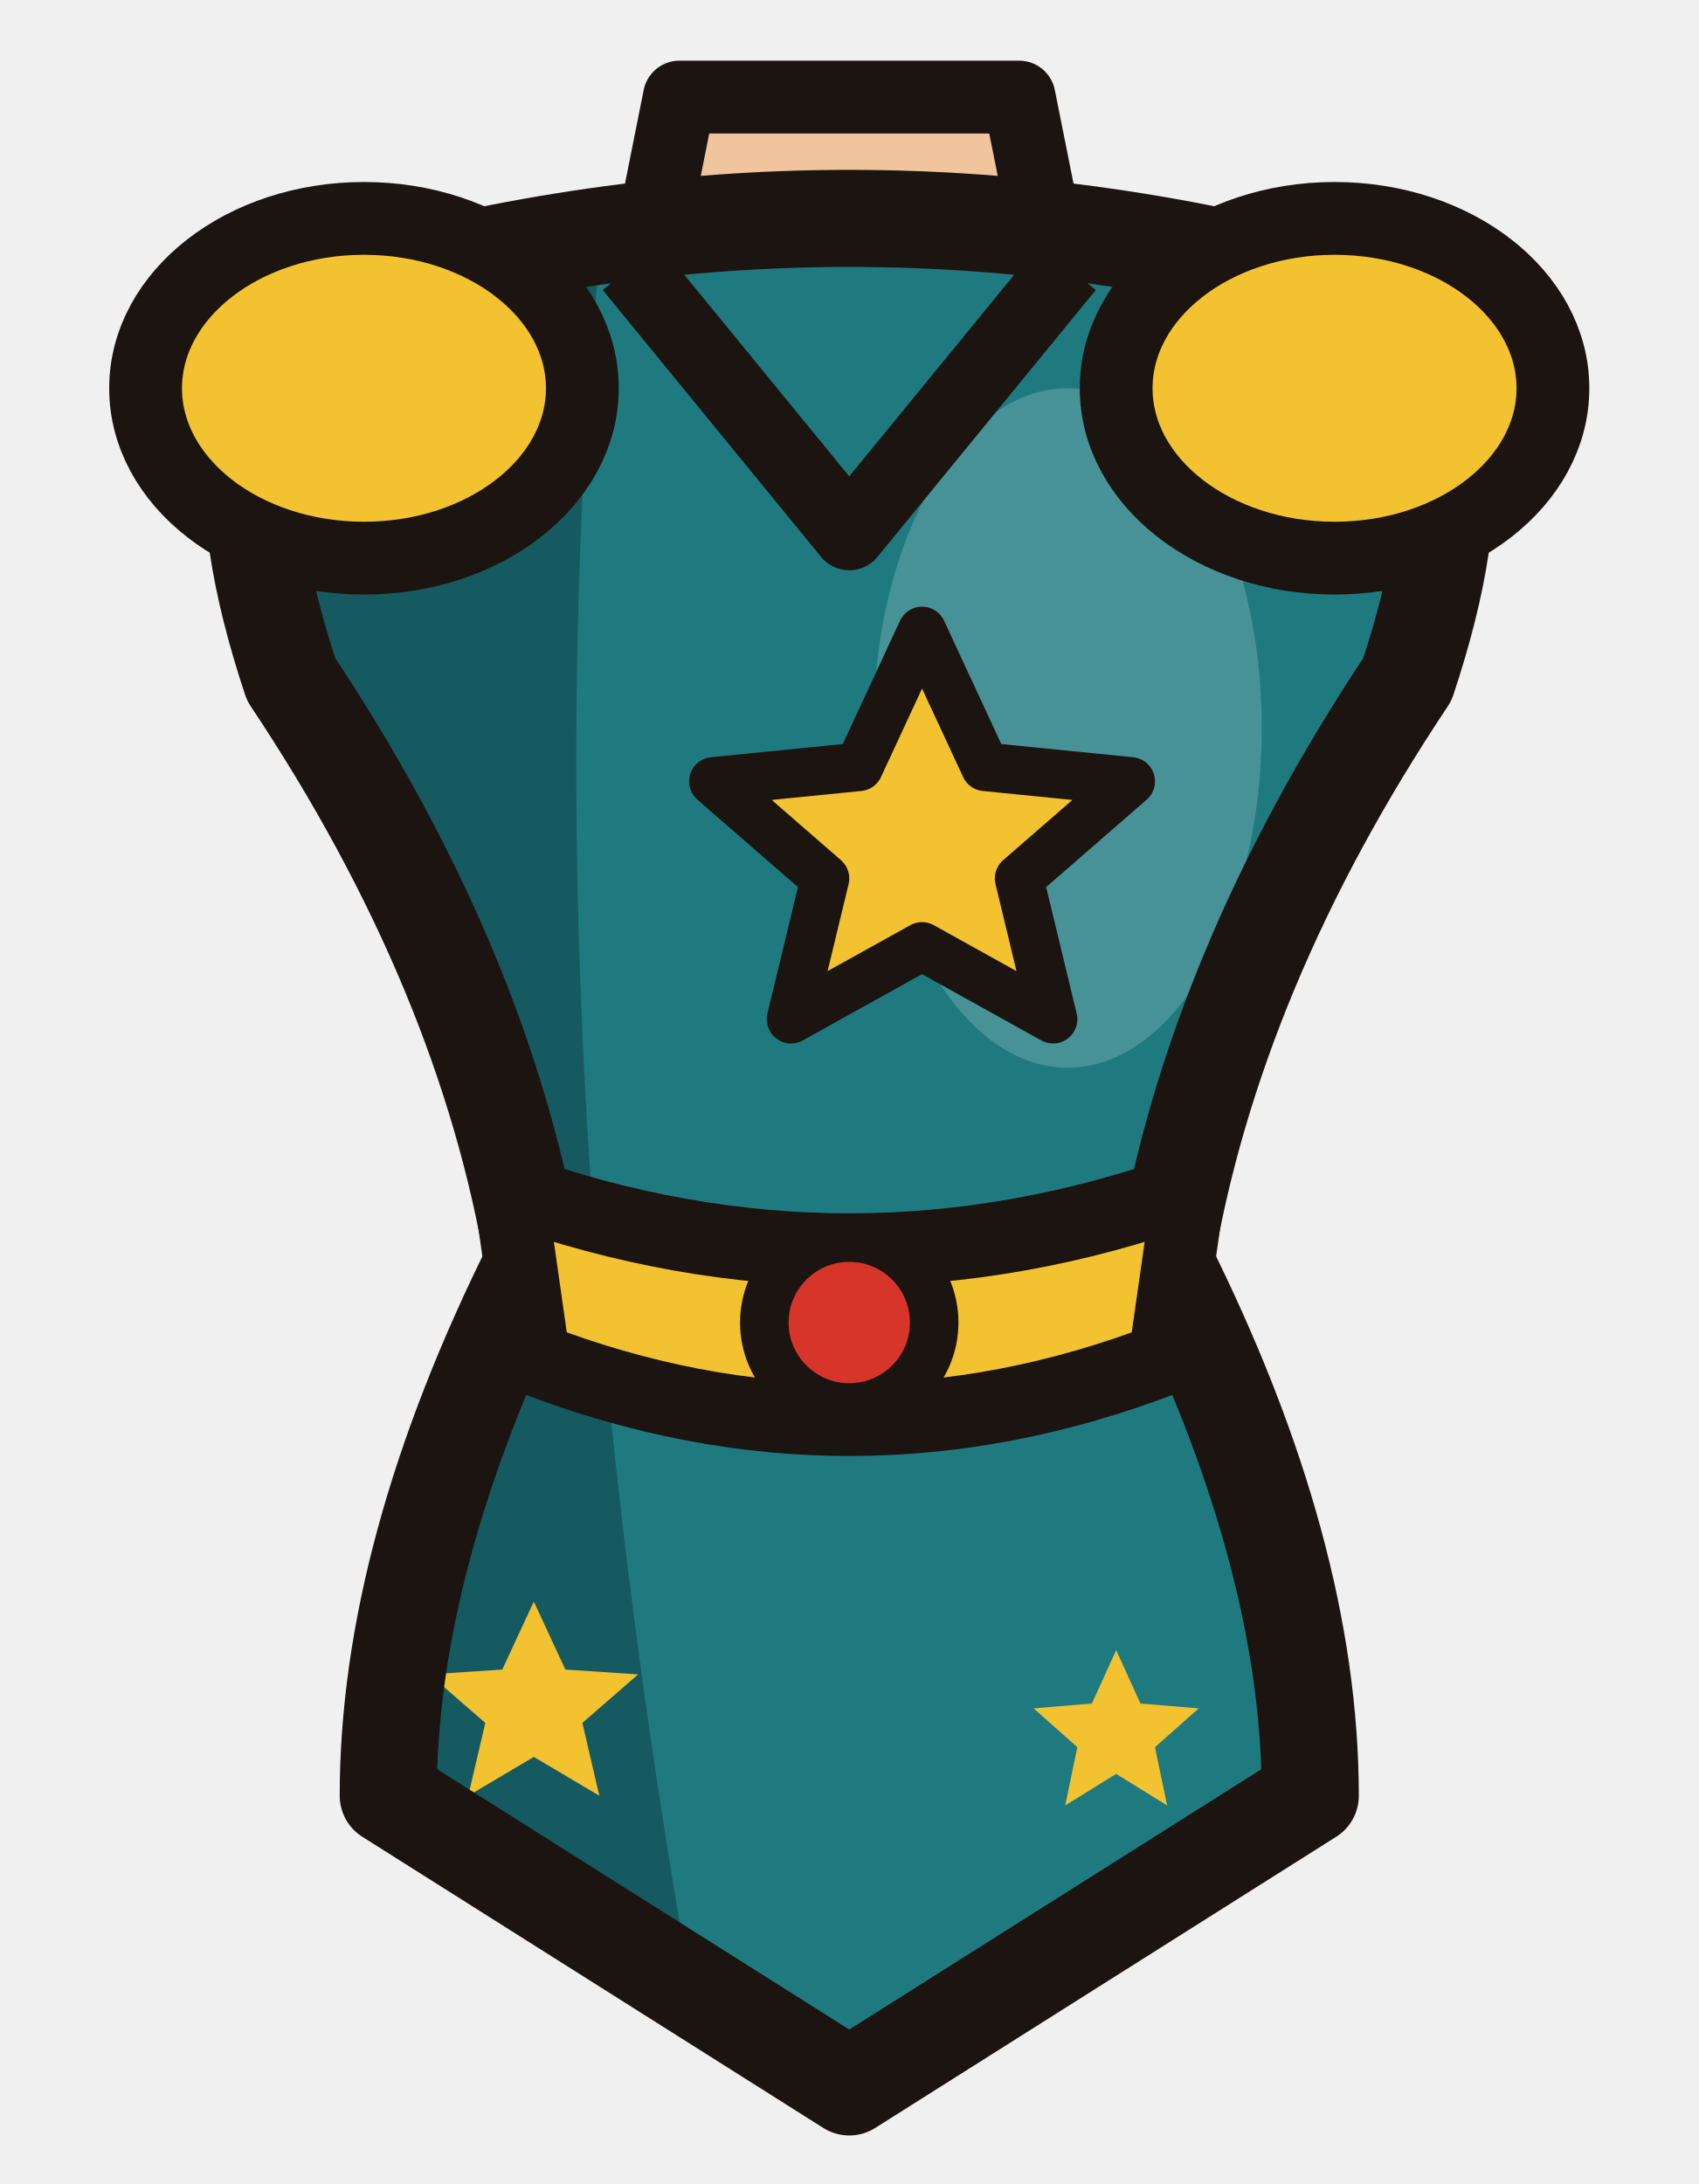
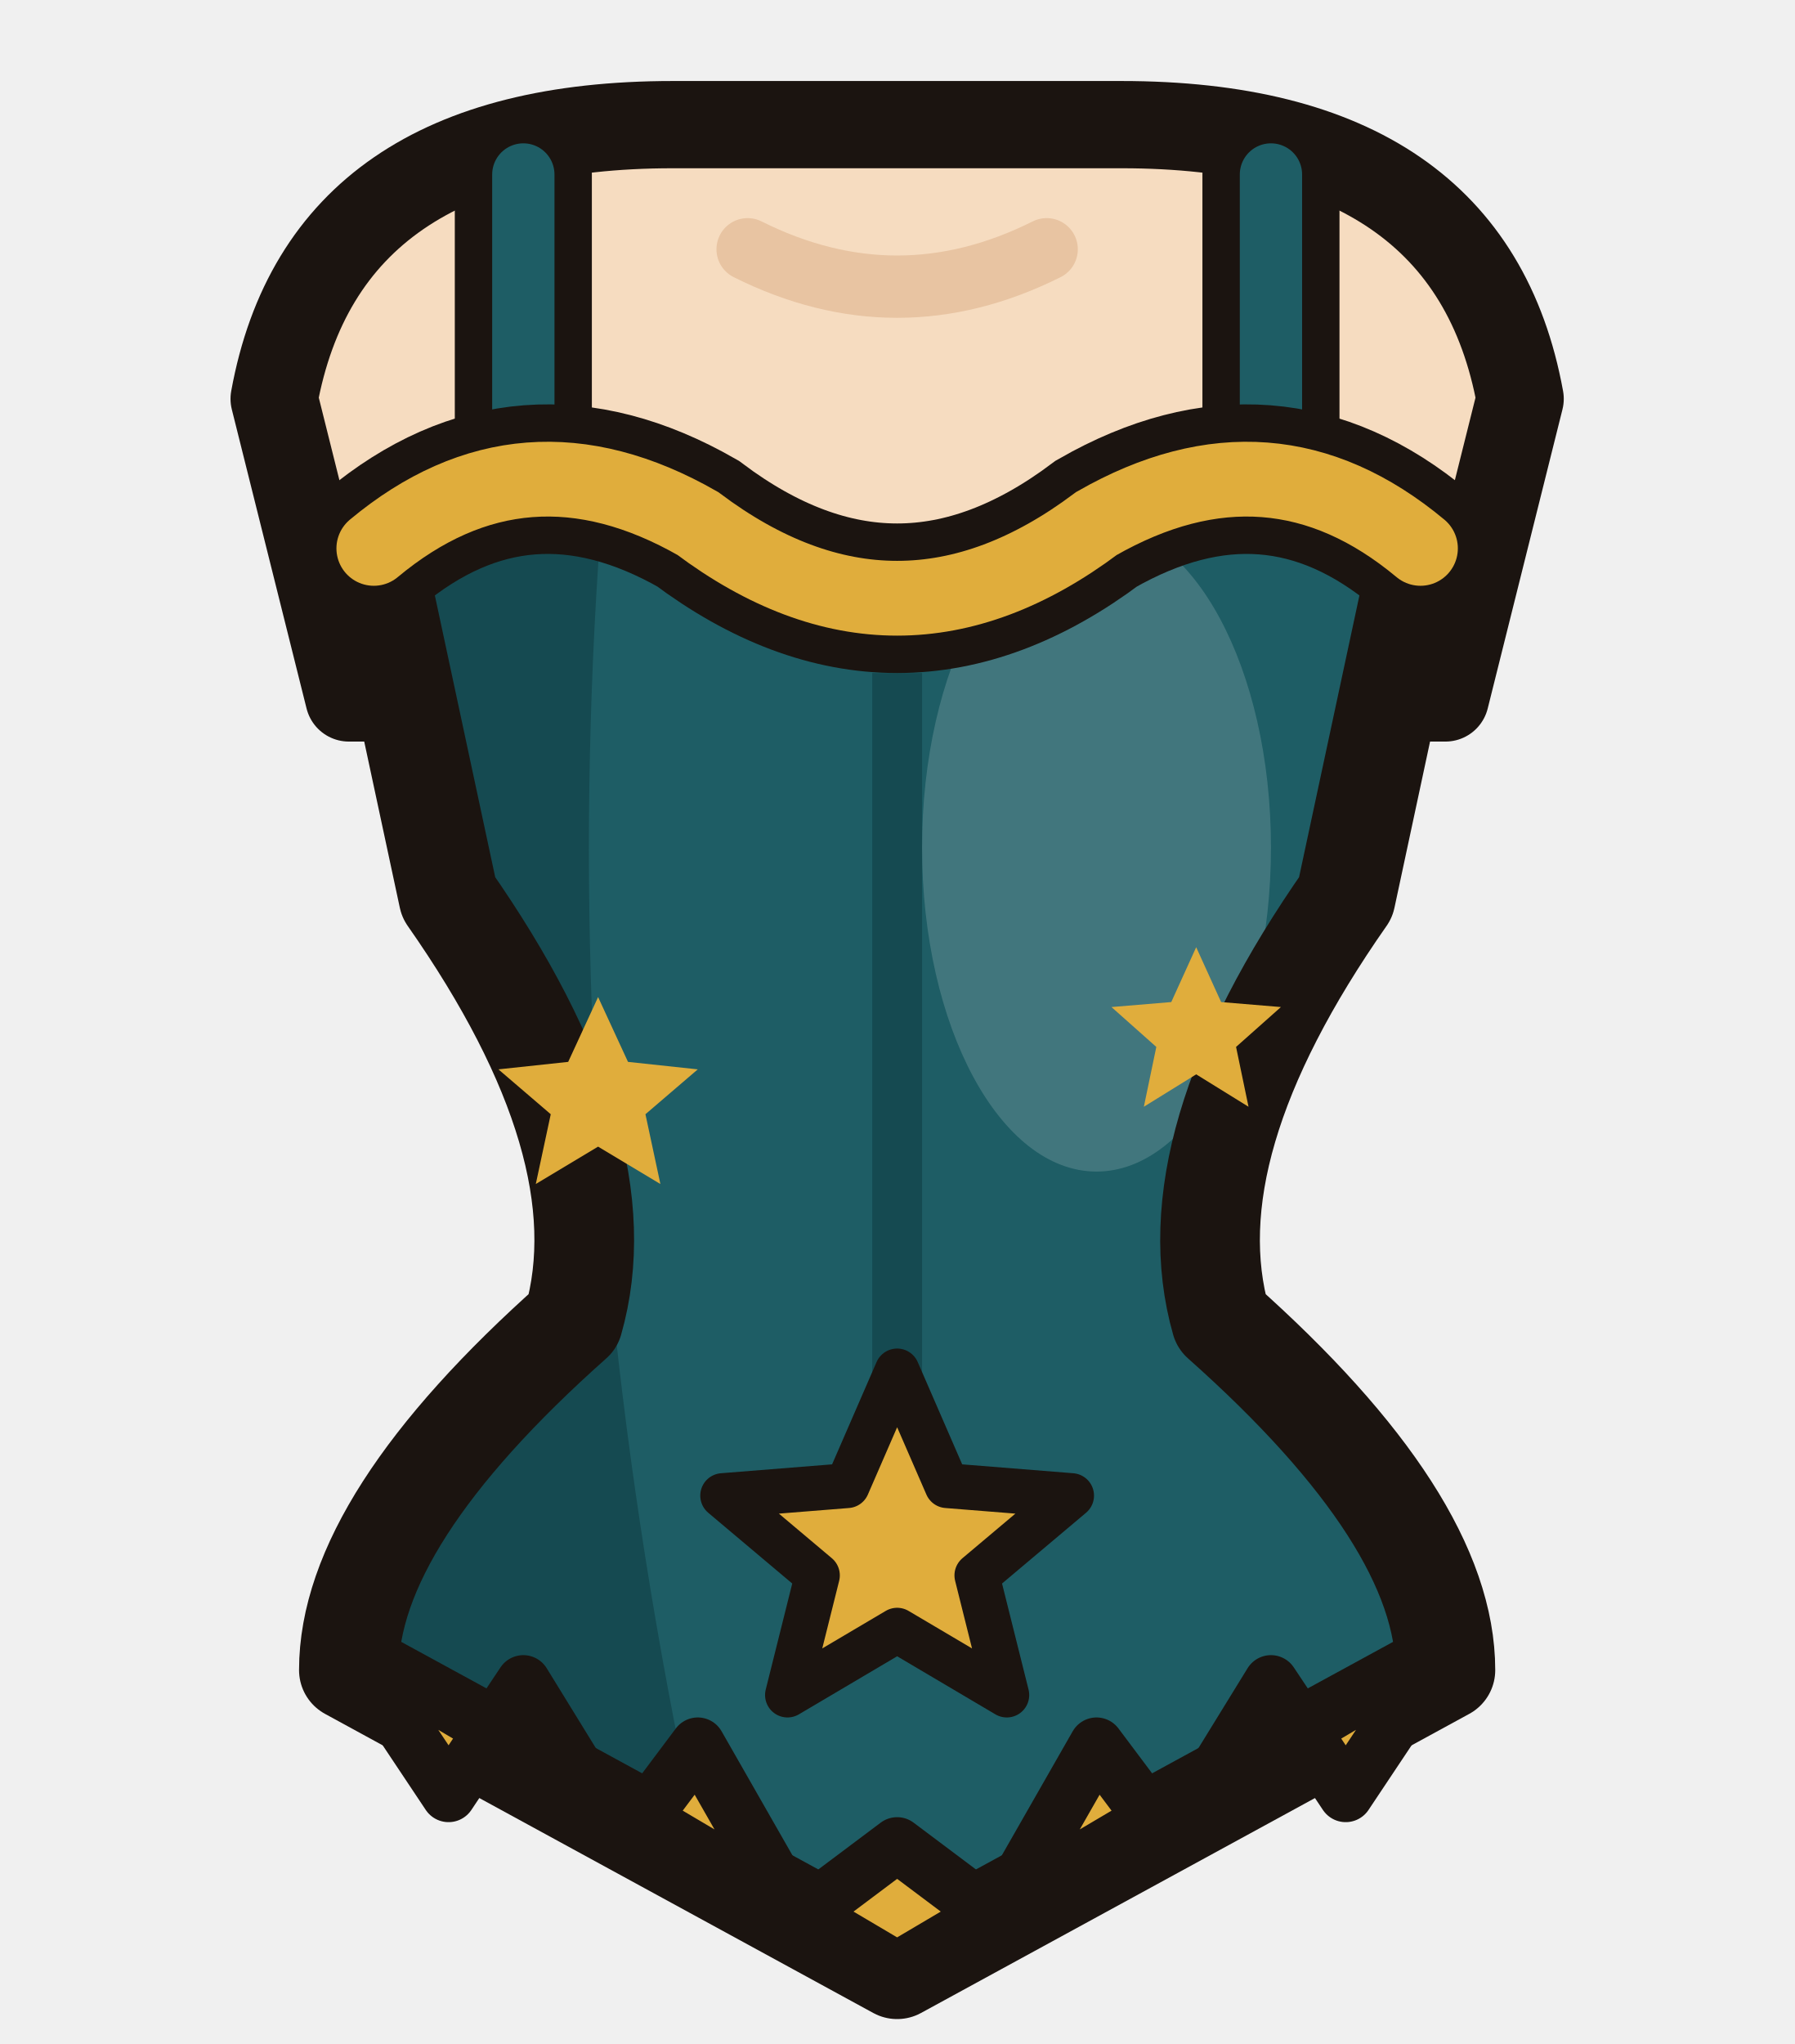
- <svg xmlns="http://www.w3.org/2000/svg" width="70" height="90" viewBox="0 0 70 90">
+ <svg xmlns="http://www.w3.org/2000/svg" width="72" height="82" viewBox="0 0 72 82">
  <defs>
    <clipPath id="suit">
-       <path d="M14 12 Q35 6 56 12 Q62 16 58 28 Q50 40 48 52 Q54 64 54 74 L35 86 L16 74 Q16 64 22 52 Q20 40 12 28 Q8 16 14 12 Z" />
+       <path d="M15 22 Q21 17 28 21 Q36 27 44 21 Q51 17 57 22 L54 36 Q47 46 49 53 Q58 61 58 67 L36 79 L14 67 Q14 61 23 53 Q25 46 18 36 Z" />
    </clipPath>
  </defs>
-   <path d="M28 4 L42 4 L44 14 L35 22 L26 14 Z" fill="#f0c49c" stroke="#1b1410" stroke-width="3" stroke-linejoin="round" />
+   <path d="M11 16 Q13 5 27 5 L45 5 Q59 5 61 16 L58 28 L14 28 Z" fill="#f6dcc0" stroke="#1b1410" stroke-width="3.5" stroke-linejoin="round" />
+   <path d="M30 10 Q36 13 42 10" fill="none" stroke="#e8c4a2" stroke-width="2.5" stroke-linecap="round" />
+   <path d="M21 20 L21 7 M51 20 L51 7" stroke="#1b1410" stroke-width="5.5" stroke-linecap="round" />
+   <path d="M21 20 L21 7 M51 20 L51 7" stroke="#1e5d65" stroke-width="2.5" stroke-linecap="round" />
  <g clip-path="url(#suit)">
-     <rect x="0" y="0" width="70" height="90" fill="#1f7a80" />
-     <path d="M0 0 L26 0 Q20 40 30 90 L0 90 Z" fill="#155a60" />
-     <ellipse cx="44" cy="30" rx="8" ry="14" fill="#ffffff" opacity="0.18" />
-     <path d="M22 66 L23.3 68.8 L26.3 69 L24 71 L24.7 74 L22 72.4 L19.3 74 L20 71 L17.7 69 L20.7 68.8 Z" fill="#f2c230" />
-     <path d="M46 68 L47 70.2 L49.4 70.4 L47.6 72 L48.1 74.4 L46 73.1 L43.9 74.4 L44.4 72 L42.6 70.4 L45 70.2 Z" fill="#f2c230" />
+     <rect width="72" height="82" fill="#1e5d65" />
+     <path d="M0 0 L27 0 Q19 40 30 82 L0 82 Z" fill="#154a51" />
+     <ellipse cx="44" cy="34" rx="7" ry="13" fill="#ffffff" opacity="0.16" />
+     <path d="M36 27 L36 60" stroke="#154a51" stroke-width="2" />
  </g>
-   <path d="M14 12 Q35 6 56 12 Q62 16 58 28 Q50 40 48 52 Q54 64 54 74 L35 86 L16 74 Q16 64 22 52 Q20 40 12 28 Q8 16 14 12 Z" fill="none" stroke="#1b1410" stroke-width="4" stroke-linejoin="round" />
-   <path d="M26 11 L35 22 L44 11" fill="none" stroke="#1b1410" stroke-width="3" stroke-linejoin="round" />
-   <ellipse cx="15" cy="16" rx="9" ry="7" fill="#f2c230" stroke="#1b1410" stroke-width="3" />
-   <ellipse cx="55" cy="16" rx="9" ry="7" fill="#f2c230" stroke="#1b1410" stroke-width="3" />
-   <path d="M21 49 Q35 54 49 49 L48 56 Q35 61 22 56 Z" fill="#f2c230" stroke="#1b1410" stroke-width="3" stroke-linejoin="round" />
-   <circle cx="35" cy="54.5" r="3.5" fill="#d8352a" stroke="#1b1410" stroke-width="2" />
-   <path d="M38 26 L40.6 31.6 L46.6 32.2 L42 36.2 L43.4 42 L38 39 L32.6 42 L34 36.2 L29.4 32.2 L35.4 31.6 Z" fill="#f2c230" stroke="#1b1410" stroke-width="2" stroke-linejoin="round" />
+   <path d="M15 22 Q21 17 28 21 Q36 27 44 21 Q51 17 57 22 L54 36 Q47 46 49 53 Q58 61 58 67 L36 79 L14 67 Q14 61 23 53 Q25 46 18 36 Z" fill="none" stroke="#1b1410" stroke-width="4" stroke-linejoin="round" />
+   <path d="M15 22 Q21 17 28 21 Q36 27 44 21 Q51 17 57 22" fill="none" stroke="#1b1410" stroke-width="6" stroke-linecap="round" />
+   <path d="M15 22 Q21 17 28 21 Q36 27 44 21 Q51 17 57 22" fill="none" stroke="#e0ad3c" stroke-width="3" stroke-linecap="round" />
+   <path d="M14 66 L18 72 L21 67.5 L25 74 L28 70 L32 77 L36 74 L40 77 L44 70 L47 74 L51 67.5 L54 72 L58 66 L36 79 Z" fill="#e0ad3c" stroke="#1b1410" stroke-width="2.2" stroke-linejoin="round" />
+   <path d="M36 55 L38 59.6 L43 60 L39.2 63.2 L40.4 68 L36 65.4 L31.6 68 L32.8 63.2 L29 60 L34 59.6 Z" fill="#e0ad3c" stroke="#1b1410" stroke-width="1.8" stroke-linejoin="round" />
+   <path d="M24 40 L25.2 42.6 L28 42.9 L25.9 44.7 L26.5 47.5 L24 46 L21.5 47.5 L22.1 44.7 L20 42.9 L22.8 42.6 Z" fill="#e0ad3c" />
+   <path d="M48 38 L49 40.2 L51.4 40.4 L49.6 42 L50.1 44.4 L48 43.1 L45.9 44.4 L46.4 42 L44.6 40.4 L47 40.2 Z" fill="#e0ad3c" />
</svg>
